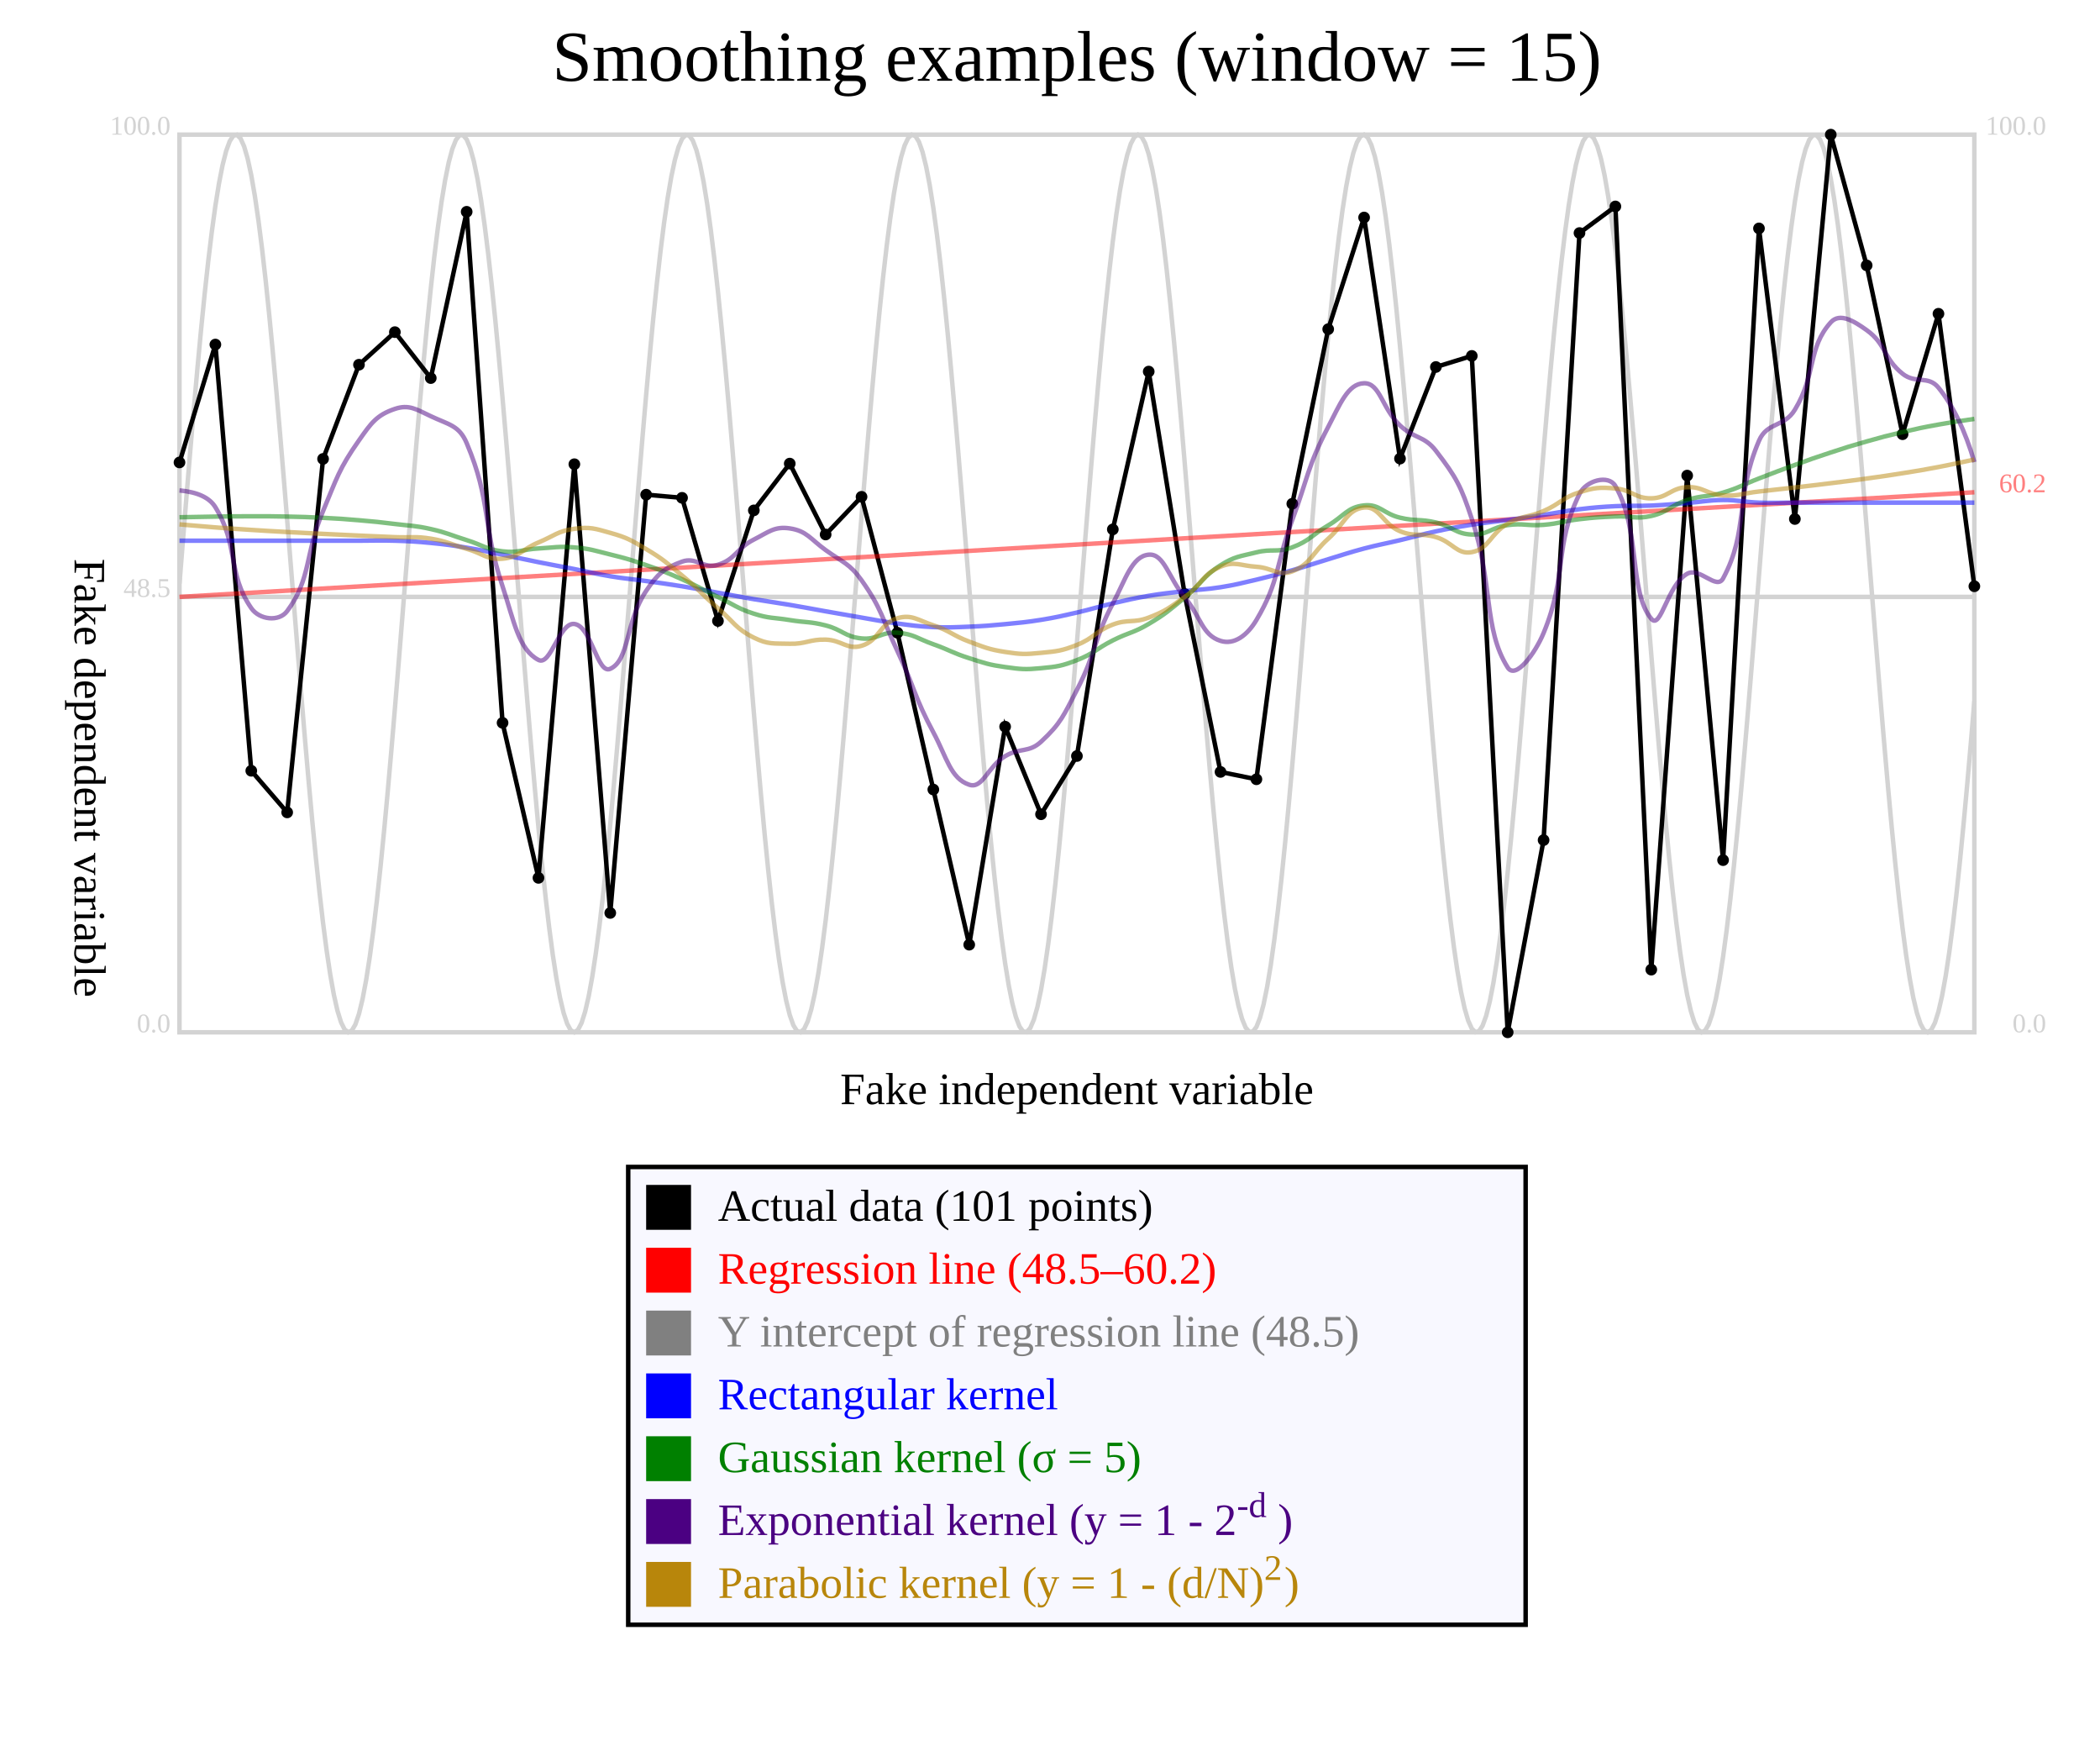
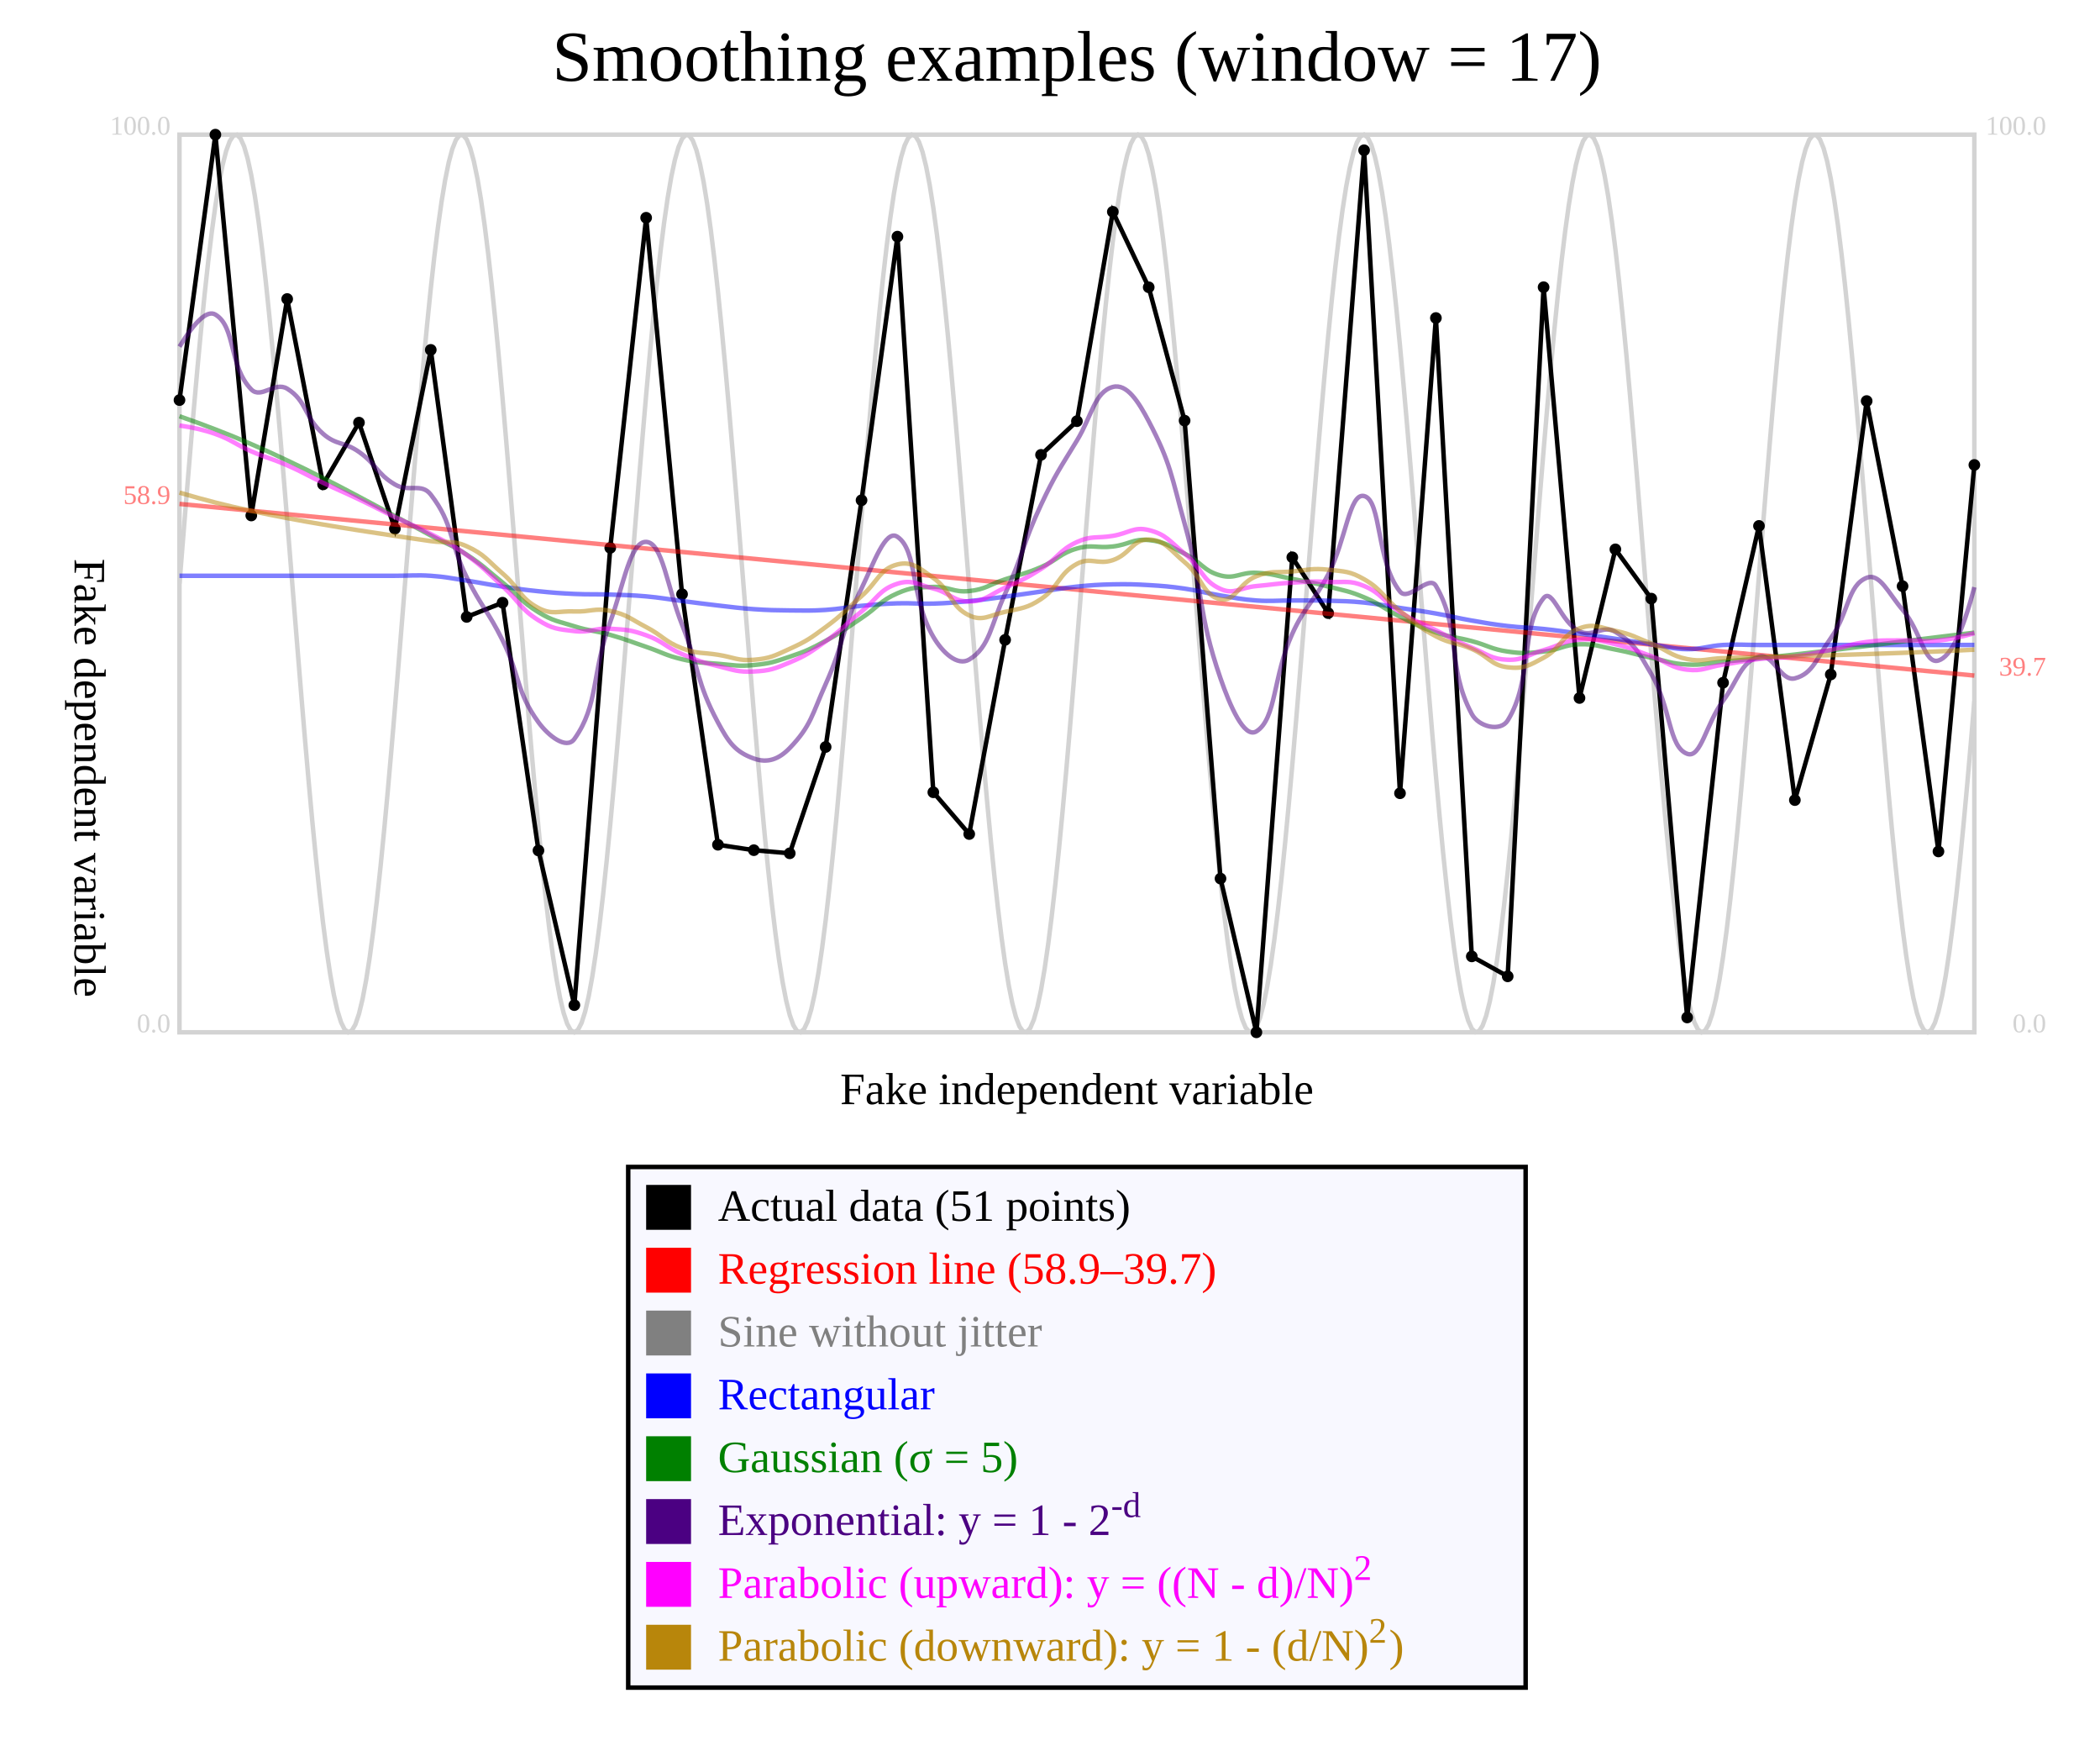
<svg xmlns="http://www.w3.org/2000/svg" viewBox="-20 -115 234 195">
  <style type="text/css">
                .spline {
                    stroke-width: 0.5;
                    stroke-opacity: 0.5;
                    fill: none;
                }
                .highlight .spline {
                    stroke-width: 1.5;
                    stroke-opacity: 0.75;
                }
                #rectangular {
                    stroke: blue;
                }
                #gaussian {
                    stroke: green;
                }
                #exponential {
                    stroke: indigo;
                }
-                 #parabolic {
+                 #parabolicUp {
+                     stroke: fuchsia;
+                 }
+                 #parabolicDown {
                    stroke: darkgoldenrod;
                }
                #regression {
                    stroke: red;
                    stroke-width: 0.5;
                    stroke-opacity: 0.5;
                }
                #regression.highlight {
                    stroke-width: 1.5;
                    stroke-opacity: 0.75;
                }
                #data.highlight &gt; polyline {
                    stroke-width: 1.5;
                }</style>
  <g>
    <rect x="0" y="-100" width="200" height="100" stroke="lightgray" stroke-width="0.5" fill="none" />
    <text x="-1" y="0" fill="lightgray" font-size="3" text-anchor="end" alignment-baseline="central">0.0</text>
    <text x="-1" y="-100" fill="lightgray" font-size="3" text-anchor="end" alignment-baseline="central">100.0</text>
-     <text x="-1" y="-48.506" fill="lightgray" font-size="3" text-anchor="end" alignment-baseline="central">48.5</text>
+     <text x="-1" y="-58.863" fill="red" fill-opacity="0.5" font-size="3" text-anchor="end" alignment-baseline="central">58.9</text>
    <text x="208" y="-100" font-size="3" fill="lightgray" text-anchor="end" alignment-baseline="central">100.0</text>
    <text x="208" y="0" font-size="3" fill="lightgray" text-anchor="end" alignment-baseline="central">0.0</text>
-     <text x="208" y="-60.162" fill="red" fill-opacity="0.5" font-size="3" text-anchor="end" alignment-baseline="central">60.2</text>
-     <line x1="0" y1="-48.506" x2="200" y2="-48.506" stroke="lightgray" stroke-width="0.5" />
+     <text x="208" y="-39.741" fill="red" fill-opacity="0.5" font-size="3" text-anchor="end" alignment-baseline="central">39.7</text>
    <polyline points="0,-50 0.4,-54.992 0.8,-59.933 1.2,-64.776 1.6,-69.471 2,-73.971 2.4,-78.232 2.8,-82.211 3.2,-85.868 3.6,-89.167 4,-92.074 4.4,-94.561 4.8,-96.602 5.2,-98.178 5.6,-99.273 6,-99.875 6.4,-99.979 6.8,-99.584 7.2,-98.693 7.6,-97.315 8,-95.465 8.4,-93.161 8.8,-90.425 9.2,-87.285 9.6,-83.773 10,-79.924 10.4,-75.775 10.8,-71.369 11.2,-66.749 11.6,-61.962 12,-57.056 12.4,-52.079 12.8,-47.081 13.2,-42.113 13.6,-37.223 14,-32.461 14.4,-27.874 14.8,-23.508 15.2,-19.407 15.6,-15.611 16,-12.159 16.4,-9.086 16.8,-6.421 17.2,-4.191 17.6,-2.419 18,-1.123 18.4,-0.315 18.8,-0.003 19.2,-0.191 19.6,-0.877 20,-2.053 20.4,-3.709 20.8,-5.827 21.2,-8.386 21.6,-11.361 22,-14.723 22.4,-18.436 22.8,-22.465 23.2,-26.77 23.6,-31.306 24,-36.029 24.4,-40.892 24.8,-45.845 25.2,-50.841 25.6,-55.827 26,-60.756 26.4,-65.577 26.8,-70.243 27.2,-74.706 27.6,-78.922 28,-82.85 28.4,-86.449 28.8,-89.684 29.2,-92.522 29.6,-94.936 30,-96.9 30.4,-98.396 30.8,-99.409 31.2,-99.927 31.6,-99.947 32,-99.468 32.4,-98.495 32.8,-97.037 33.2,-95.109 33.6,-92.73 34,-89.925 34.4,-86.72 34.8,-83.149 35.2,-79.246 35.6,-75.051 36,-70.606 36.4,-65.955 36.8,-61.144 37.2,-56.223 37.6,-51.239 38,-46.242 38.4,-41.284 38.8,-36.412 39.2,-31.676 39.6,-27.123 40,-22.799 40.4,-18.746 40.8,-15.006 41.2,-11.615 41.6,-8.608 42,-6.015 42.4,-3.861 42.8,-2.168 43.2,-0.953 43.6,-0.228 44,-0 44.4,-0.272 44.8,-1.041 45.2,-2.299 45.6,-4.033 46,-6.227 46.4,-8.858 46.8,-11.9 47.2,-15.323 47.6,-19.093 48,-23.171 48.4,-27.517 48.8,-32.088 49.2,-36.838 49.6,-41.72 50,-46.684 50.4,-51.681 50.8,-56.662 51.2,-61.575 51.6,-66.374 52,-71.008 52.4,-75.433 52.8,-79.604 53.2,-83.479 53.6,-87.019 54,-90.189 54.4,-92.958 54.8,-95.298 55.2,-97.185 55.6,-98.601 56,-99.531 56.4,-99.966 56.8,-99.902 57.2,-99.339 57.6,-98.283 58,-96.745 58.4,-94.74 58.8,-92.288 59.2,-89.413 59.6,-86.144 60,-82.515 60.4,-78.56 60.8,-74.32 61.2,-69.837 61.6,-65.156 62,-60.323 62.4,-55.388 62.8,-50.398 63.2,-45.405 63.6,-40.457 64,-35.605 64.4,-30.896 64.8,-26.379 65.2,-22.097 65.6,-18.094 66,-14.41 66.4,-11.082 66.8,-8.142 67.2,-5.621 67.6,-3.543 68,-1.93 68.4,-0.796 68.8,-0.155 69.2,-0.011 69.6,-0.367 70,-1.218 70.4,-2.557 70.8,-4.37 71.2,-6.639 71.6,-9.342 72,-12.45 72.4,-15.934 72.8,-19.758 73.2,-23.884 73.6,-28.271 74,-32.876 74.4,-37.651 74.8,-42.55 75.2,-47.523 75.6,-52.521 76,-57.494 76.4,-62.392 76.8,-67.166 77.2,-71.768 77.6,-76.153 78,-80.277 78.4,-84.098 78.8,-87.579 79.2,-90.684 79.6,-93.382 80,-95.648 80.4,-97.457 80.8,-98.791 81.2,-99.639 81.6,-99.99 82,-99.842 82.4,-99.196 82.8,-98.058 83.2,-96.44 83.6,-94.358 84,-91.833 84.4,-88.89 84.8,-85.558 85.2,-81.871 85.6,-77.866 86,-73.582 86.4,-69.063 86.8,-64.353 87.2,-59.499 87.6,-54.551 88,-49.557 88.4,-44.568 88.8,-39.633 89.2,-34.802 89.6,-30.122 90,-25.641 90.4,-21.403 90.8,-17.452 91.2,-13.825 91.6,-10.56 92,-7.689 92.4,-5.24 92.8,-3.239 93.2,-1.705 93.6,-0.654 94,-0.095 94.4,-0.036 94.8,-0.475 95.2,-1.41 95.6,-2.829 96,-4.721 96.4,-7.064 96.8,-9.837 97.2,-13.011 97.6,-16.554 98,-20.432 98.4,-24.605 98.8,-29.032 99.2,-33.668 99.6,-38.468 100,-43.382 100.4,-48.363 100.8,-53.36 101.2,-58.324 101.6,-63.204 102,-67.953 102.4,-72.522 102.8,-76.866 103.2,-80.942 103.6,-84.708 104,-88.128 104.4,-91.167 104.8,-93.794 105.2,-95.984 105.6,-97.715 106,-98.968 106.4,-99.733 106.8,-100 107.2,-99.768 107.6,-99.038 108,-97.819 108.4,-96.122 108.8,-93.964 109.2,-91.367 109.6,-88.356 110,-84.962 110.4,-81.219 110.8,-77.164 111.2,-72.837 111.6,-68.283 112,-63.545 112.4,-58.673 112.8,-53.713 113.2,-48.717 113.6,-43.733 114,-38.812 114.4,-34.003 114.8,-29.353 115.2,-24.91 115.6,-20.718 116,-16.818 116.4,-13.25 116.8,-10.049 117.2,-7.247 117.6,-4.872 118,-2.948 118.4,-1.494 118.8,-0.525 119.2,-0.05 119.6,-0.075 120,-0.598 120.4,-1.615 120.8,-3.115 121.2,-5.084 121.6,-7.501 122,-10.343 122.4,-13.582 122.8,-17.184 123.2,-21.114 123.6,-25.333 124,-29.798 124.4,-34.465 124.8,-39.287 125.2,-44.217 125.6,-49.204 126,-54.199 126.4,-59.152 126.8,-64.013 127.2,-68.735 127.6,-73.27 128,-77.571 128.4,-81.598 128.8,-85.309 129.2,-88.667 129.6,-91.638 130,-94.194 130.4,-96.308 130.8,-97.959 131.2,-99.131 131.6,-99.812 132,-99.996 132.4,-99.68 132.8,-98.867 133.2,-97.567 133.6,-95.791 134,-93.557 134.4,-90.889 134.8,-87.811 135.2,-84.356 135.6,-80.558 136,-76.454 136.4,-72.086 136.8,-67.498 137.2,-62.734 137.6,-57.843 138,-52.874 138.4,-47.876 138.8,-42.9 139.2,-37.994 139.6,-33.209 140,-28.591 140.4,-24.187 140.8,-20.04 141.2,-16.194 141.6,-12.685 142,-9.549 142.4,-6.817 142.8,-4.516 143.2,-2.67 143.6,-1.297 144,-0.411 144.4,-0.02 144.8,-0.128 145.2,-0.735 145.6,-1.834 146,-3.414 146.4,-5.459 146.8,-7.95 147.2,-10.861 147.6,-14.163 148,-17.823 148.4,-21.804 148.8,-26.067 149.2,-30.57 149.6,-35.266 150,-40.11 150.4,-45.052 150.8,-50.044 151.2,-55.036 151.6,-59.977 152,-64.818 152.4,-69.512 152.8,-74.01 153.2,-78.269 153.6,-82.245 154,-85.899 154.4,-89.194 154.8,-92.098 155.2,-94.581 155.6,-96.618 156,-98.19 156.4,-99.28 156.8,-99.878 157.2,-99.978 157.6,-99.578 158,-98.683 158.4,-97.301 158.8,-95.447 159.2,-93.138 159.6,-90.399 160,-87.256 160.4,-83.741 160.8,-79.888 161.2,-75.737 161.6,-71.329 162,-66.708 162.4,-61.919 162.8,-57.012 163.2,-52.035 163.6,-47.037 164,-42.069 164.4,-37.18 164.8,-32.419 165.2,-27.834 165.6,-23.47 166,-19.372 166.4,-15.579 166.8,-12.13 167.2,-9.06 167.6,-6.399 168,-4.173 168.4,-2.406 168.8,-1.114 169.2,-0.31 169.6,-0.003 170,-0.195 170.4,-0.885 170.8,-2.066 171.2,-3.726 171.6,-5.848 172,-8.411 172.4,-11.39 172.8,-14.754 173.2,-18.471 173.6,-22.502 174,-26.809 174.4,-31.347 174.8,-36.072 175.2,-40.935 175.6,-45.89 176,-50.885 176.4,-55.872 176.8,-60.799 177.2,-65.619 177.6,-70.283 178,-74.744 178.4,-78.958 178.8,-82.883 179.2,-86.479 179.6,-89.711 180,-92.545 180.4,-94.955 180.8,-96.916 181.2,-98.407 181.6,-99.416 182,-99.93 182.4,-99.945 182.8,-99.462 183.2,-98.484 183.6,-97.022 184,-95.09 184.4,-92.707 184.8,-89.898 185.2,-86.69 185.6,-83.115 186,-79.21 186.4,-75.013 186.8,-70.566 187.2,-65.913 187.6,-61.101 188,-56.179 188.4,-51.194 188.8,-46.198 189.2,-41.24 189.6,-36.369 190,-31.634 190.4,-27.083 190.8,-22.761 191.2,-18.711 191.6,-14.974 192,-11.587 192.4,-8.583 192.8,-5.994 193.2,-3.844 193.6,-2.155 194,-0.944 194.4,-0.223 194.8,-0 195.2,-0.277 195.6,-1.05 196,-2.312 196.4,-4.051 196.8,-6.248 197.2,-8.883 197.6,-11.929 198,-15.355 198.4,-19.128 198.8,-23.209 199.2,-27.557 199.6,-32.13 200,-36.881" stroke="lightgray" stroke-width="0.5" fill="none" />
-     <circle cx="0" cy="-63.484" r="0.65" fill="black" />
-     <circle cx="4" cy="-76.618" r="0.65" fill="black" />
-     <circle cx="8" cy="-29.135" r="0.65" fill="black" />
-     <circle cx="12" cy="-24.499" r="0.65" fill="black" />
-     <circle cx="16" cy="-63.877" r="0.65" fill="black" />
-     <circle cx="20" cy="-74.371" r="0.65" fill="black" />
-     <circle cx="24" cy="-77.999" r="0.65" fill="black" />
-     <circle cx="28" cy="-72.881" r="0.65" fill="black" />
-     <circle cx="32" cy="-91.406" r="0.65" fill="black" />
-     <circle cx="36" cy="-34.474" r="0.65" fill="black" />
-     <circle cx="40" cy="-17.203" r="0.65" fill="black" />
-     <circle cx="44" cy="-63.286" r="0.65" fill="black" />
-     <circle cx="48" cy="-13.297" r="0.65" fill="black" />
-     <circle cx="52" cy="-59.893" r="0.65" fill="black" />
-     <circle cx="56" cy="-59.542" r="0.65" fill="black" />
-     <circle cx="60" cy="-45.824" r="0.65" fill="black" />
-     <circle cx="64" cy="-58.144" r="0.65" fill="black" />
-     <circle cx="68" cy="-63.355" r="0.65" fill="black" />
-     <circle cx="72" cy="-55.456" r="0.65" fill="black" />
-     <circle cx="76" cy="-59.656" r="0.65" fill="black" />
-     <circle cx="80" cy="-44.511" r="0.65" fill="black" />
-     <circle cx="84" cy="-27.044" r="0.65" fill="black" />
-     <circle cx="88" cy="-9.762" r="0.65" fill="black" />
-     <circle cx="92" cy="-34.047" r="0.65" fill="black" />
-     <circle cx="96" cy="-24.291" r="0.65" fill="black" />
-     <circle cx="100" cy="-30.78" r="0.65" fill="black" />
-     <circle cx="104" cy="-56.026" r="0.65" fill="black" />
-     <circle cx="108" cy="-73.607" r="0.65" fill="black" />
-     <circle cx="112" cy="-48.834" r="0.65" fill="black" />
-     <circle cx="116" cy="-29.007" r="0.65" fill="black" />
-     <circle cx="120" cy="-28.188" r="0.65" fill="black" />
-     <circle cx="124" cy="-58.881" r="0.65" fill="black" />
-     <circle cx="128" cy="-78.33" r="0.65" fill="black" />
-     <circle cx="132" cy="-90.77" r="0.65" fill="black" />
-     <circle cx="136" cy="-63.911" r="0.65" fill="black" />
-     <circle cx="140" cy="-74.117" r="0.65" fill="black" />
-     <circle cx="144" cy="-75.351" r="0.65" fill="black" />
-     <circle cx="148" cy="-0" r="0.65" fill="black" />
-     <circle cx="152" cy="-21.412" r="0.65" fill="black" />
-     <circle cx="156" cy="-89.04" r="0.65" fill="black" />
-     <circle cx="160" cy="-92.003" r="0.65" fill="black" />
-     <circle cx="164" cy="-6.981" r="0.65" fill="black" />
-     <circle cx="168" cy="-62.019" r="0.65" fill="black" />
-     <circle cx="172" cy="-19.181" r="0.65" fill="black" />
-     <circle cx="176" cy="-89.555" r="0.65" fill="black" />
-     <circle cx="180" cy="-57.182" r="0.65" fill="black" />
-     <circle cx="184" cy="-100" r="0.65" fill="black" />
-     <circle cx="188" cy="-85.436" r="0.65" fill="black" />
-     <circle cx="192" cy="-66.628" r="0.65" fill="black" />
-     <circle cx="196" cy="-80.047" r="0.65" fill="black" />
-     <circle cx="200" cy="-49.689" r="0.65" fill="black" />
+     <circle cx="0" cy="-70.43" r="0.65" fill="black" />
+     <circle cx="4" cy="-100" r="0.65" fill="black" />
+     <circle cx="8" cy="-57.573" r="0.65" fill="black" />
+     <circle cx="12" cy="-81.69" r="0.65" fill="black" />
+     <circle cx="16" cy="-61.038" r="0.65" fill="black" />
+     <circle cx="20" cy="-67.919" r="0.65" fill="black" />
+     <circle cx="24" cy="-56.102" r="0.65" fill="black" />
+     <circle cx="28" cy="-76.023" r="0.65" fill="black" />
+     <circle cx="32" cy="-46.275" r="0.65" fill="black" />
+     <circle cx="36" cy="-47.859" r="0.65" fill="black" />
+     <circle cx="40" cy="-20.253" r="0.65" fill="black" />
+     <circle cx="44" cy="-3.029" r="0.65" fill="black" />
+     <circle cx="48" cy="-53.967" r="0.65" fill="black" />
+     <circle cx="52" cy="-90.742" r="0.65" fill="black" />
+     <circle cx="56" cy="-48.807" r="0.65" fill="black" />
+     <circle cx="60" cy="-20.894" r="0.65" fill="black" />
+     <circle cx="64" cy="-20.289" r="0.65" fill="black" />
+     <circle cx="68" cy="-19.941" r="0.65" fill="black" />
+     <circle cx="72" cy="-31.784" r="0.65" fill="black" />
+     <circle cx="76" cy="-59.272" r="0.65" fill="black" />
+     <circle cx="80" cy="-88.638" r="0.65" fill="black" />
+     <circle cx="84" cy="-26.739" r="0.65" fill="black" />
+     <circle cx="88" cy="-22.087" r="0.65" fill="black" />
+     <circle cx="92" cy="-43.718" r="0.65" fill="black" />
+     <circle cx="96" cy="-64.329" r="0.65" fill="black" />
+     <circle cx="100" cy="-68.079" r="0.65" fill="black" />
+     <circle cx="104" cy="-91.408" r="0.65" fill="black" />
+     <circle cx="108" cy="-82.999" r="0.65" fill="black" />
+     <circle cx="112" cy="-68.141" r="0.65" fill="black" />
+     <circle cx="116" cy="-17.125" r="0.65" fill="black" />
+     <circle cx="120" cy="-0" r="0.65" fill="black" />
+     <circle cx="124" cy="-52.918" r="0.65" fill="black" />
+     <circle cx="128" cy="-46.698" r="0.65" fill="black" />
+     <circle cx="132" cy="-98.262" r="0.65" fill="black" />
+     <circle cx="136" cy="-26.63" r="0.65" fill="black" />
+     <circle cx="140" cy="-79.574" r="0.65" fill="black" />
+     <circle cx="144" cy="-8.456" r="0.65" fill="black" />
+     <circle cx="148" cy="-6.234" r="0.65" fill="black" />
+     <circle cx="152" cy="-83.006" r="0.65" fill="black" />
+     <circle cx="156" cy="-37.243" r="0.65" fill="black" />
+     <circle cx="160" cy="-53.803" r="0.65" fill="black" />
+     <circle cx="164" cy="-48.314" r="0.65" fill="black" />
+     <circle cx="168" cy="-1.652" r="0.65" fill="black" />
+     <circle cx="172" cy="-38.944" r="0.65" fill="black" />
+     <circle cx="176" cy="-56.414" r="0.65" fill="black" />
+     <circle cx="180" cy="-25.869" r="0.65" fill="black" />
+     <circle cx="184" cy="-39.863" r="0.65" fill="black" />
+     <circle cx="188" cy="-70.324" r="0.65" fill="black" />
+     <circle cx="192" cy="-49.7" r="0.65" fill="black" />
+     <circle cx="196" cy="-20.148" r="0.65" fill="black" />
+     <circle cx="200" cy="-63.205" r="0.65" fill="black" />
    <g id="data">
-       <polyline points="0,-63.484 4,-76.618 8,-29.135 12,-24.499 16,-63.877 20,-74.371 24,-77.999 28,-72.881 32,-91.406 36,-34.474 40,-17.203 44,-63.286 48,-13.297 52,-59.893 56,-59.542 60,-45.824 64,-58.144 68,-63.355 72,-55.456 76,-59.656 80,-44.511 84,-27.044 88,-9.762 92,-34.047 96,-24.291 100,-30.78 104,-56.026 108,-73.607 112,-48.834 116,-29.007 120,-28.188 124,-58.881 128,-78.33 132,-90.77 136,-63.911 140,-74.117 144,-75.351 148,-0 152,-21.412 156,-89.04 160,-92.003 164,-6.981 168,-62.019 172,-19.181 176,-89.555 180,-57.182 184,-100 188,-85.436 192,-66.628 196,-80.047 200,-49.689" stroke="black" stroke-width="0.5" fill="none" id="black" />
+       <polyline points="0,-70.43 4,-100 8,-57.573 12,-81.69 16,-61.038 20,-67.919 24,-56.102 28,-76.023 32,-46.275 36,-47.859 40,-20.253 44,-3.029 48,-53.967 52,-90.742 56,-48.807 60,-20.894 64,-20.289 68,-19.941 72,-31.784 76,-59.272 80,-88.638 84,-26.739 88,-22.087 92,-43.718 96,-64.329 100,-68.079 104,-91.408 108,-82.999 112,-68.141 116,-17.125 120,-0 124,-52.918 128,-46.698 132,-98.262 136,-26.63 140,-79.574 144,-8.456 148,-6.234 152,-83.006 156,-37.243 160,-53.803 164,-48.314 168,-1.652 172,-38.944 176,-56.414 180,-25.869 184,-39.863 188,-70.324 192,-49.7 196,-20.148 200,-63.205" stroke="black" stroke-width="0.5" fill="none" id="black" />
    </g>
    <g id="regression">
      <g>
-         <line x1="0" y1="-48.506" x2="200" y2="-60.162" class="regression" />
+         <line x1="0" y1="-58.863" x2="200" y2="-39.741" class="regression" />
      </g>
    </g>
    <g id="rectangular">
      <g>
-         <path d="M0,-54.765 Q2.4,-54.765 4,-54.765 C5.6,-54.765 6.4,-54.765 8,-54.765 C9.6,-54.765 10.4,-54.765 12,-54.765 C13.6,-54.765 14.4,-54.765 16,-54.765 C17.6,-54.765 18.4,-54.765 20,-54.765 C21.6,-54.765 22.402,-54.814 24,-54.765 C25.602,-54.716 26.405,-54.673 28,-54.518 C29.605,-54.363 30.408,-54.25 32,-53.989 C33.608,-53.725 34.402,-53.527 36,-53.205 C37.602,-52.881 38.398,-52.695 40,-52.375 C41.598,-52.056 42.401,-51.92 44,-51.606 C45.601,-51.291 46.391,-51.073 48,-50.804 C49.591,-50.539 50.401,-50.494 52,-50.271 C53.601,-50.047 54.404,-49.948 56,-49.688 C57.604,-49.427 58.4,-49.257 60,-48.97 C61.6,-48.683 62.397,-48.522 64,-48.252 C65.597,-47.982 66.403,-47.889 68,-47.619 C69.603,-47.348 70.399,-47.184 72,-46.9 C73.599,-46.617 74.399,-46.474 76,-46.201 C77.599,-45.93 78.393,-45.753 80,-45.54 C81.593,-45.329 82.396,-45.214 84,-45.143 C85.596,-45.073 86.402,-45.122 88,-45.187 C89.602,-45.252 90.404,-45.317 92,-45.469 C93.604,-45.621 94.41,-45.692 96,-45.949 C97.61,-46.209 98.409,-46.396 100,-46.762 C101.609,-47.131 102.392,-47.412 104,-47.787 C105.592,-48.157 106.389,-48.352 108,-48.626 C109.589,-48.896 110.398,-48.954 112,-49.145 C113.598,-49.336 114.413,-49.328 116,-49.582 C117.613,-49.84 118.409,-50.048 120,-50.424 C121.609,-50.804 122.409,-51.02 124,-51.473 C125.609,-51.931 126.398,-52.216 128,-52.701 C129.598,-53.185 130.387,-53.467 132,-53.895 C133.587,-54.316 134.402,-54.442 136,-54.824 C137.602,-55.207 138.39,-55.459 140,-55.806 C141.59,-56.149 142.393,-56.293 144,-56.548 C145.593,-56.801 146.401,-56.856 148,-57.075 C149.601,-57.295 150.402,-57.407 152,-57.646 C153.602,-57.886 154.393,-58.079 156,-58.273 C157.593,-58.465 158.397,-58.53 160,-58.612 C161.597,-58.693 162.402,-58.608 164,-58.678 C165.602,-58.749 166.401,-58.839 168,-58.963 C169.601,-59.088 170.399,-59.291 172,-59.3 C173.599,-59.308 174.398,-59.064 176,-59.005 C177.598,-58.946 178.4,-59.005 180,-59.005 C181.6,-59.005 182.4,-59.005 184,-59.005 C185.6,-59.005 186.4,-59.005 188,-59.005 C189.6,-59.005 190.4,-59.005 192,-59.005 C193.6,-59.005 194.4,-59.005 196,-59.005 Q197.6,-59.005 200,-59.005" class="spline" fill="none" />
+         <path d="M0,-50.856 Q2.4,-50.856 4,-50.856 C5.6,-50.856 6.4,-50.856 8,-50.856 C9.6,-50.856 10.4,-50.856 12,-50.856 C13.6,-50.856 14.4,-50.856 16,-50.856 C17.6,-50.856 18.4,-50.856 20,-50.856 C21.6,-50.856 22.4,-50.856 24,-50.856 C25.6,-50.856 26.407,-50.963 28,-50.856 C29.607,-50.748 30.404,-50.557 32,-50.316 C33.604,-50.075 34.396,-49.887 36,-49.651 C37.596,-49.415 38.396,-49.298 40,-49.135 C41.596,-48.973 42.398,-48.911 44,-48.837 C45.598,-48.763 46.401,-48.819 48,-48.764 C49.601,-48.71 50.406,-48.706 52,-48.564 C53.606,-48.42 54.4,-48.253 56,-48.05 C57.6,-47.847 58.398,-47.732 60,-47.549 C61.598,-47.368 62.396,-47.249 64,-47.139 C65.596,-47.029 66.4,-47.015 68,-46.998 C69.6,-46.981 70.405,-46.952 72,-47.055 C73.605,-47.158 74.397,-47.366 76,-47.513 C77.597,-47.659 78.398,-47.74 80,-47.789 C81.598,-47.838 82.402,-47.707 84,-47.757 C85.602,-47.806 86.404,-47.883 88,-48.037 C89.604,-48.192 90.402,-48.317 92,-48.529 C93.602,-48.742 94.4,-48.874 96,-49.099 C97.6,-49.323 98.394,-49.492 100,-49.653 C101.594,-49.813 102.399,-49.869 104,-49.903 C105.599,-49.936 106.404,-49.914 108,-49.82 C109.604,-49.724 110.41,-49.657 112,-49.427 C113.61,-49.195 114.393,-48.929 116,-48.664 C117.593,-48.401 118.392,-48.218 120,-48.106 C121.592,-47.995 122.4,-48.111 124,-48.106 C125.6,-48.101 126.401,-48.127 128,-48.081 C129.601,-48.034 130.408,-48.034 132,-47.874 C133.608,-47.712 134.401,-47.52 136,-47.276 C137.601,-47.032 138.406,-46.936 140,-46.655 C141.606,-46.373 142.394,-46.149 144,-45.869 C145.594,-45.591 146.393,-45.446 148,-45.259 C149.593,-45.072 150.404,-45.102 152,-44.933 C153.604,-44.764 154.401,-44.632 156,-44.413 C157.601,-44.195 158.401,-44.077 160,-43.841 C161.601,-43.605 162.398,-43.465 164,-43.233 C165.598,-43.002 166.398,-42.698 168,-42.681 C169.598,-42.665 170.395,-43.056 172,-43.15 C173.595,-43.243 174.4,-43.15 176,-43.15 C177.6,-43.15 178.4,-43.15 180,-43.15 C181.6,-43.15 182.4,-43.15 184,-43.15 C185.6,-43.15 186.4,-43.15 188,-43.15 C189.6,-43.15 190.4,-43.15 192,-43.15 C193.6,-43.15 194.4,-43.15 196,-43.15 Q197.6,-43.15 200,-43.15" class="spline" fill="none" />
      </g>
    </g>
    <g id="gaussian">
      <g>
-         <path d="M0,-57.376 Q2.2,-57.425 4,-57.451 C5.8,-57.476 6.2,-57.487 8,-57.487 C9.8,-57.488 10.201,-57.492 12,-57.453 C13.801,-57.414 14.201,-57.406 16,-57.314 C17.801,-57.222 18.203,-57.198 20,-57.044 C21.803,-56.89 22.204,-56.848 24,-56.628 C25.804,-56.407 26.232,-56.461 28,-56.065 C29.832,-55.653 30.201,-55.391 32,-54.832 C33.801,-54.273 34.161,-53.793 36,-53.579 C37.761,-53.374 38.197,-53.803 40,-53.901 C41.797,-54 42.217,-54.166 44,-54.016 C45.817,-53.864 46.221,-53.669 48,-53.231 C49.821,-52.782 50.227,-52.657 52,-52.045 C53.827,-51.414 54.233,-51.251 56,-50.467 C57.833,-49.654 58.19,-49.363 60,-48.497 C61.79,-47.64 62.126,-47.239 64,-46.636 C65.726,-46.082 66.196,-46.22 68,-45.925 C69.796,-45.631 70.246,-45.777 72,-45.328 C73.846,-44.855 74.156,-44.066 76,-43.878 C77.756,-43.7 78.233,-44.659 80,-44.515 C81.833,-44.367 82.219,-43.862 84,-43.23 C85.819,-42.584 86.163,-42.259 88,-41.676 C89.763,-41.116 90.174,-40.944 92,-40.69 C93.774,-40.443 94.222,-40.392 96,-40.563 C97.822,-40.738 98.297,-40.801 100,-41.46 C101.897,-42.194 102.167,-42.736 104,-43.66 C105.767,-44.551 106.306,-44.487 108,-45.494 C109.906,-46.626 110.276,-47.006 112,-48.414 C113.876,-49.947 113.987,-50.758 116,-52.029 C117.587,-53.032 118.154,-53.006 120,-53.468 C121.754,-53.906 122.334,-53.404 124,-54.029 C125.934,-54.755 126.179,-55.409 128,-56.472 C129.779,-57.51 130.128,-58.497 132,-58.698 C133.728,-58.883 134.158,-57.769 136,-57.331 C137.758,-56.912 138.24,-57.207 140,-56.794 C141.84,-56.362 142.182,-55.519 144,-55.452 C145.782,-55.387 146.17,-56.255 148,-56.502 C149.77,-56.741 150.211,-56.385 152,-56.533 C153.811,-56.683 154.192,-56.952 156,-57.163 C157.792,-57.372 158.198,-57.385 160,-57.466 C161.798,-57.546 162.281,-57.129 164,-57.522 C165.881,-57.952 166.138,-58.69 168,-59.296 C169.738,-59.861 170.246,-59.597 172,-60.124 C173.846,-60.678 174.195,-61.004 176,-61.7 C177.795,-62.391 178.191,-62.552 180,-63.206 C181.791,-63.855 182.189,-64.002 184,-64.595 C185.789,-65.181 186.189,-65.31 188,-65.825 C189.789,-66.332 190.19,-66.441 192,-66.866 C193.79,-67.286 194.192,-67.372 196,-67.703 Q197.792,-68.031 200,-68.332" class="spline" fill="none" />
+         <path d="M0,-68.629 Q2.213,-67.857 4,-67.163 C5.813,-66.459 6.214,-66.292 8,-65.521 C9.814,-64.737 10.213,-64.551 12,-63.708 C13.813,-62.852 14.211,-62.649 16,-61.745 C17.811,-60.829 18.207,-60.613 20,-59.664 C21.807,-58.708 22.201,-58.483 24,-57.511 C25.801,-56.538 26.196,-56.311 28,-55.344 C29.796,-54.38 30.302,-54.333 32,-53.22 C33.902,-51.975 34.221,-51.532 36,-50.104 C37.821,-48.643 38.031,-48 40,-46.8 C41.631,-45.806 42.161,-45.811 44,-45.23 C45.761,-44.674 46.222,-44.783 48,-44.274 C49.822,-43.753 50.203,-43.551 52,-42.941 C53.803,-42.329 54.156,-41.993 56,-41.558 C57.756,-41.144 58.194,-41.201 60,-41.055 C61.794,-40.911 62.223,-40.739 64,-40.914 C65.823,-41.093 66.256,-41.256 68,-41.843 C69.856,-42.468 70.272,-42.678 72,-43.607 C73.872,-44.615 74.223,-44.969 76,-46.147 C77.823,-47.354 78.039,-48.058 80,-48.908 C81.639,-49.619 82.192,-49.559 84,-49.615 C85.792,-49.671 86.24,-48.97 88,-49.157 C89.84,-49.352 90.204,-49.865 92,-50.464 C93.804,-51.065 94.258,-51.076 96,-51.823 C97.858,-52.62 98.095,-53.347 100,-53.894 C101.695,-54.38 102.213,-53.909 104,-54.12 C105.813,-54.333 106.246,-55.011 108,-54.836 C109.846,-54.652 110.281,-54.169 112,-53.321 C113.881,-52.394 114.062,-51.41 116,-50.893 C117.662,-50.451 118.21,-51.276 120,-51.19 C121.81,-51.104 122.207,-50.854 124,-50.511 C125.807,-50.165 126.219,-50.117 128,-49.66 C129.819,-49.193 130.275,-49.18 132,-48.459 C133.875,-47.675 134.167,-47.211 136,-46.314 C137.767,-45.449 138.145,-45.178 140,-44.545 C141.745,-43.948 142.211,-44.057 144,-43.581 C145.811,-43.099 146.163,-42.683 148,-42.416 C149.763,-42.159 150.218,-42.237 152,-42.417 C153.818,-42.601 154.192,-43.175 156,-43.225 C157.792,-43.274 158.213,-42.974 160,-42.639 C161.813,-42.299 162.193,-42.101 164,-41.724 C165.793,-41.351 166.187,-41.071 168,-40.972 C169.787,-40.874 170.201,-41.133 172,-41.288 C173.801,-41.443 174.201,-41.481 176,-41.661 C177.801,-41.84 178.201,-41.885 180,-42.085 C181.801,-42.285 182.201,-42.334 184,-42.549 C185.801,-42.764 186.2,-42.816 188,-43.039 C189.8,-43.262 190.2,-43.315 192,-43.54 C193.8,-43.765 194.2,-43.817 196,-44.037 Q197.8,-44.258 200,-44.52" class="spline" fill="none" />
      </g>
    </g>
    <g id="exponential">
      <g>
-         <path d="M0,-60.367 Q3.028,-60.09 4,-58.496 C6.628,-54.188 5.306,-51.148 8,-47.251 C8.906,-45.94 11.089,-45.691 12,-46.924 C14.689,-50.561 13.937,-53.169 16,-58.073 C17.537,-61.726 17.754,-62.746 20,-65.94 C21.354,-67.865 21.963,-68.761 24,-69.447 C25.563,-69.974 26.382,-69.406 28,-68.636 C29.982,-67.693 31.161,-67.627 32,-65.64 C34.761,-59.097 33.684,-56.673 36,-49.679 C37.284,-45.803 37.779,-42.647 40,-41.483 C41.379,-40.761 42.31,-45.698 44,-45.489 C45.91,-45.252 46.556,-39.829 48,-40.493 C50.156,-41.485 49.663,-45.682 52,-49.17 C53.263,-51.054 53.975,-51.695 56,-52.432 C57.575,-53.006 58.376,-51.585 60,-52.084 C61.976,-52.691 62.061,-53.91 64,-54.892 C65.661,-55.734 66.298,-56.385 68,-56.136 C69.898,-55.858 70.3,-54.948 72,-53.721 C73.9,-52.349 74.664,-52.241 76,-50.361 C78.264,-47.176 78.3,-46.066 80,-42.466 C81.9,-38.443 81.901,-37.324 84,-33.42 C85.501,-30.627 85.909,-28.277 88,-27.582 C89.509,-27.081 90.047,-29.593 92,-30.761 C93.647,-31.747 94.631,-31.105 96,-32.368 C98.231,-34.429 98.549,-35.357 100,-38.148 C102.149,-42.283 101.817,-43.651 104,-47.76 C105.417,-50.428 106.122,-53.041 108,-53.208 C109.722,-53.361 110.214,-50.615 112,-48.472 C113.814,-46.295 113.924,-44.268 116,-43.608 C117.524,-43.123 118.989,-44.226 120,-45.928 C122.589,-50.29 122.142,-52.084 124,-57.082 C125.742,-61.767 125.702,-63.072 128,-67.444 C129.302,-69.923 130.182,-72.27 132,-72.306 C133.782,-72.342 133.992,-69.492 136,-67.603 C137.592,-66.107 138.692,-66.485 140,-64.783 C142.292,-61.803 142.795,-60.837 144,-57.2 C146.395,-49.974 145.284,-44.962 148,-40.643 C148.884,-39.238 151.074,-42.242 152,-44.48 C154.674,-50.942 153.133,-54.11 156,-59.978 C156.733,-61.479 159.241,-62.176 160,-60.856 C162.841,-55.917 161.462,-49.168 164,-46.068 C165.062,-44.77 165.79,-49.841 168,-51.082 C169.39,-51.863 171.27,-49.208 172,-50.561 C174.87,-55.874 173.301,-59.553 176,-65.895 C176.901,-68.012 178.796,-67.37 180,-69.357 C182.396,-73.308 181.408,-76.217 184,-79.09 C185.008,-80.207 186.581,-79.239 188,-78.223 C190.181,-76.662 189.859,-75.078 192,-73.364 C193.459,-72.195 194.856,-73.225 196,-71.817 Q198.456,-68.794 200,-63.519" class="spline" fill="none" />
+         <path d="M0,-76.383 Q2.678,-80.742 4,-79.956 C6.278,-78.599 5.487,-74.213 8,-71.62 C9.087,-70.498 10.618,-72.555 12,-71.701 C14.218,-70.33 13.879,-68.543 16,-66.676 C17.479,-65.374 18.367,-65.81 20,-64.658 C21.967,-63.27 21.966,-62.241 24,-61.032 C25.566,-60.102 26.946,-61.267 28,-59.905 C30.546,-56.618 30.007,-54.747 32,-50.702 C33.607,-47.442 34.387,-46.929 36,-43.672 C37.987,-39.656 37.505,-37.97 40,-34.54 C41.105,-33.021 43.12,-31.444 44,-32.674 C46.72,-36.478 45.901,-39.965 48,-45.726 C49.501,-49.846 50.226,-54.702 52,-54.632 C53.826,-54.56 54.329,-49.612 56,-45.41 C57.929,-40.562 57.582,-39.028 60,-34.522 C61.182,-32.318 61.925,-31.238 64,-30.499 C65.525,-29.955 66.783,-30.41 68,-31.67 C70.383,-34.138 70.498,-35.444 72,-38.784 C74.098,-43.447 73.77,-44.879 76,-49.454 C77.37,-52.265 78.663,-56.101 80,-55.198 C82.263,-53.67 81.427,-48.448 84,-44.052 C85.027,-42.297 86.698,-40.747 88,-41.529 C90.298,-42.907 90.422,-45.452 92,-48.853 C94.022,-53.208 93.963,-54.417 96,-58.764 C97.563,-62.098 98.082,-62.772 100,-65.92 C101.682,-68.68 101.965,-71.343 104,-71.892 C105.565,-72.314 106.871,-70.227 108,-68.078 C110.471,-63.371 110.538,-61.894 112,-56.657 C114.138,-49.001 113.434,-46.845 116,-39.426 C117.034,-36.437 118.629,-32.674 120,-33.527 C122.229,-34.914 121.839,-39.684 124,-44.406 C125.439,-47.549 126.396,-47.931 128,-51.005 C129.996,-54.833 130.351,-60.134 132,-59.741 C133.951,-59.276 133.346,-52.419 136,-49.099 C136.946,-47.916 139.228,-51.051 140,-49.734 C142.828,-44.914 141.175,-40.756 144,-35.46 C144.775,-34.007 147.199,-33.445 148,-34.737 C150.799,-39.254 149.398,-45.141 152,-48.37 C152.998,-49.609 153.924,-45.642 156,-44.666 C157.524,-43.949 158.583,-45.449 160,-44.608 C162.183,-43.311 162.605,-42.283 164,-39.915 C166.205,-36.171 165.921,-31.801 168,-31.026 C169.521,-30.459 170.093,-34.354 172,-36.932 C173.693,-39.222 173.928,-41.198 176,-41.845 C177.528,-42.322 178.424,-39.025 180,-39.431 C182.024,-39.952 182.438,-41.717 184,-43.905 C186.038,-46.758 185.862,-49.785 188,-50.633 C189.462,-51.213 190.432,-48.885 192,-47.078 C194.032,-44.738 194.443,-40.93 196,-41.418 Q198.043,-42.059 200,-49.588" class="spline" fill="none" />
      </g>
    </g>
-     <g id="parabolic">
+     <g id="parabolicUp">
      <g>
-         <path d="M0,-56.585 Q2.199,-56.385 4,-56.246 C5.799,-56.108 6.199,-56.084 8,-55.969 C9.799,-55.853 10.2,-55.832 12,-55.732 C13.8,-55.632 14.2,-55.614 16,-55.525 C17.8,-55.435 18.2,-55.418 20,-55.336 C21.8,-55.254 22.2,-55.238 24,-55.161 C25.8,-55.083 26.234,-55.278 28,-54.992 C29.834,-54.694 30.198,-54.365 32,-53.863 C33.798,-53.361 34.251,-52.606 36,-52.761 C37.851,-52.925 38.177,-53.812 40,-54.571 C41.777,-55.311 42.145,-55.843 44,-56.091 C45.745,-56.324 46.278,-56.126 48,-55.639 C49.878,-55.109 50.311,-54.835 52,-53.832 C53.911,-52.698 54.277,-52.309 56,-50.891 C57.877,-49.346 58.16,-48.84 60,-47.247 C61.76,-45.725 61.983,-44.967 64,-43.968 C65.583,-43.184 66.193,-43.336 68,-43.285 C69.793,-43.235 70.207,-43.796 72,-43.745 C73.807,-43.693 74.395,-42.577 76,-43.056 C77.995,-43.651 78.009,-45.562 80,-46.131 C81.609,-46.591 82.267,-45.906 84,-45.341 C85.867,-44.732 86.151,-44.208 88,-43.522 C89.751,-42.873 90.165,-42.66 92,-42.373 C93.765,-42.097 94.221,-42.097 96,-42.272 C97.821,-42.45 98.303,-42.489 100,-43.156 C101.903,-43.906 102.092,-44.695 104,-45.421 C105.692,-46.064 106.311,-45.551 108,-46.2 C109.911,-46.934 110.314,-47.299 112,-48.495 C113.914,-49.852 113.959,-51.015 116,-51.873 C117.559,-52.529 118.207,-51.977 120,-51.861 C121.807,-51.744 122.461,-50.754 124,-51.355 C126.061,-52.159 126.183,-53.369 128,-54.984 C129.783,-56.569 130.109,-58.266 132,-58.464 C133.709,-58.644 134.05,-56.628 136,-55.824 C137.65,-55.144 138.261,-55.674 140,-55.167 C141.861,-54.624 142.347,-53.181 144,-53.491 C145.947,-53.856 146.033,-55.541 148,-56.668 C149.633,-57.603 150.256,-57.31 152,-58.072 C153.856,-58.882 154.097,-59.562 156,-60.16 C157.697,-60.693 158.228,-60.733 160,-60.584 C161.828,-60.43 162.209,-59.454 164,-59.486 C165.809,-59.518 166.181,-60.653 168,-60.728 C169.781,-60.801 170.182,-59.925 172,-59.816 C173.782,-59.709 174.2,-60.05 176,-60.248 C177.8,-60.446 178.201,-60.487 180,-60.695 C181.801,-60.903 182.201,-60.946 184,-61.171 C185.801,-61.395 186.202,-61.442 188,-61.692 C189.802,-61.943 190.204,-61.995 192,-62.283 C193.804,-62.572 194.206,-62.631 196,-62.974 Q197.806,-63.319 200,-63.813" class="spline" fill="none" />
+         <path d="M0,-67.598 Q2.27,-67.278 4,-66.656 C5.87,-65.984 6.169,-65.522 8,-64.723 C9.769,-63.952 10.233,-63.942 12,-63.167 C13.833,-62.362 14.19,-62.071 16,-61.213 C17.79,-60.364 18.212,-60.226 20,-59.373 C21.812,-58.508 22.192,-58.27 24,-57.397 C25.792,-56.532 26.242,-56.439 28,-55.51 C29.842,-54.536 30.32,-54.388 32,-53.167 C33.92,-51.771 34.235,-51.295 36,-49.693 C37.835,-48.027 37.953,-47.183 40,-45.904 C41.553,-44.933 42.163,-44.912 44,-44.695 C45.763,-44.486 46.213,-45.061 48,-44.957 C49.813,-44.852 50.295,-44.832 52,-44.23 C53.895,-43.562 54.138,-42.932 56,-42.133 C57.738,-41.387 58.162,-41.242 60,-40.796 C61.762,-40.369 62.218,-40.104 64,-40.195 C65.818,-40.287 66.305,-40.494 68,-41.205 C69.905,-42.004 70.304,-42.347 72,-43.551 C73.904,-44.903 74.173,-45.418 76,-46.885 C77.773,-48.309 77.998,-49.335 80,-49.974 C81.598,-50.485 82.247,-49.875 84,-49.442 C85.847,-48.985 86.207,-47.977 88,-47.997 C89.807,-48.018 90.247,-48.738 92,-49.532 C93.847,-50.369 94.292,-50.536 96,-51.622 C97.892,-52.824 98.014,-53.703 100,-54.617 C101.614,-55.359 102.199,-55.004 104,-55.304 C105.799,-55.604 106.349,-56.359 108,-55.951 C109.949,-55.469 110.343,-54.685 112,-53.326 C113.943,-51.732 113.901,-50.338 116,-49.39 C117.501,-48.712 118.201,-49.553 120,-49.712 C121.801,-49.871 122.196,-49.992 124,-50.095 C125.796,-50.198 126.205,-50.255 128,-50.171 C129.805,-50.087 130.384,-50.399 132,-49.721 C133.984,-48.889 134.113,-47.982 136,-46.818 C137.713,-45.761 138.192,-45.684 140,-44.787 C141.792,-43.897 142.153,-43.604 144,-42.846 C145.753,-42.126 146.183,-41.565 148,-41.503 C149.783,-41.442 150.206,-42.07 152,-42.574 C153.806,-43.081 154.17,-43.597 156,-43.748 C157.77,-43.894 158.24,-43.642 160,-43.235 C161.84,-42.809 162.212,-42.532 164,-41.898 C165.812,-41.255 166.149,-40.615 168,-40.397 C169.749,-40.19 170.202,-40.688 172,-40.955 C173.802,-41.222 174.191,-41.376 176,-41.584 C177.791,-41.791 178.212,-41.648 180,-41.876 C181.812,-42.108 182.206,-42.247 184,-42.608 C185.806,-42.971 186.18,-43.245 188,-43.485 C189.78,-43.719 190.199,-43.626 192,-43.66 C193.799,-43.694 194.219,-43.457 196,-43.637 Q197.819,-43.82 200,-44.466" class="spline" fill="none" />
+       </g>
+     </g>
+     <g id="parabolicDown">
+       <g>
+         <path d="M0,-60.121 Q2.191,-59.476 4,-59.016 C5.791,-58.561 6.194,-58.478 8,-58.087 C9.794,-57.698 10.196,-57.626 12,-57.283 C13.796,-56.942 14.198,-56.876 16,-56.568 C17.798,-56.26 18.199,-56.199 20,-55.915 C21.799,-55.631 22.199,-55.573 24,-55.304 C25.799,-55.036 26.2,-54.98 28,-54.72 C29.8,-54.46 30.394,-54.871 32,-54.148 C33.994,-53.25 34.291,-52.587 36,-51.117 C37.891,-49.49 37.911,-48.37 40,-47.266 C41.511,-46.466 42.196,-46.959 44,-46.886 C45.796,-46.814 46.283,-47.317 48,-46.943 C49.883,-46.533 50.252,-46.054 52,-45.144 C53.852,-44.181 54.08,-43.522 56,-42.781 C57.68,-42.133 58.194,-42.347 60,-42.058 C61.794,-41.771 62.231,-41.355 64,-41.501 C65.831,-41.653 66.3,-41.947 68,-42.72 C69.9,-43.584 70.31,-43.898 72,-45.139 C73.91,-46.541 74.208,-47.03 76,-48.594 C77.808,-50.172 78.002,-51.615 80,-52.12 C81.602,-52.525 82.47,-51.701 84,-50.615 C86.07,-49.145 85.877,-47.441 88,-46.441 C89.477,-45.745 90.249,-46.445 92,-46.844 C93.849,-47.266 94.448,-47.228 96,-48.264 C98.048,-49.632 97.904,-51.05 100,-52.186 C101.504,-53.001 102.323,-52.033 104,-52.601 C105.923,-53.252 106.223,-54.946 108,-54.895 C109.823,-54.843 110.375,-53.723 112,-52.373 C113.975,-50.731 114.029,-48.63 116,-48.246 C117.629,-47.928 118.053,-50.059 120,-50.812 C121.653,-51.452 122.193,-51.178 124,-51.34 C125.793,-51.502 126.229,-51.724 128,-51.532 C129.829,-51.334 130.427,-51.375 132,-50.474 C134.027,-49.313 134.124,-48.441 136,-46.951 C137.724,-45.581 138.07,-45.143 140,-44.12 C141.67,-43.235 142.252,-43.465 144,-42.709 C145.852,-41.909 146.126,-40.894 148,-40.664 C149.726,-40.451 150.4,-40.857 152,-41.725 C154,-42.809 153.972,-44.241 156,-45.001 C157.572,-45.591 158.251,-45.096 160,-44.725 C161.851,-44.333 162.224,-44.004 164,-43.305 C165.824,-42.588 166.123,-41.958 168,-41.577 C169.723,-41.227 170.2,-41.634 172,-41.681 C173.8,-41.728 174.2,-41.738 176,-41.786 C177.8,-41.834 178.2,-41.844 180,-41.894 C181.8,-41.944 182.2,-41.955 184,-42.009 C185.8,-42.063 186.2,-42.075 188,-42.134 C189.8,-42.194 190.2,-42.206 192,-42.274 C193.8,-42.341 194.2,-42.355 196,-42.434 Q197.8,-42.513 200,-42.623" class="spline" fill="none" />
      </g>
    </g>
    <text x="100" y="8" text-anchor="middle" font-size="5">Fake independent
                    variable</text>
    <text x="-10" y="-50" text-anchor="middle" font-size="5" writing-mode="tb">Fake
                    dependent variable</text>
-     <text x="100" y="-106" text-anchor="middle" font-size="8">Smoothing examples (window                     = 15)</text>
+     <text x="100" y="-106" text-anchor="middle" font-size="8">Smoothing examples (window                     = 17)</text>
  </g>
  <g transform="translate(50, 15)">
-     <rect x="0" y="0" width="100" height="51" fill="ghostwhite" stroke="black" stroke-width="0.5" />
+     <rect x="0" y="0" width="100" height="58" fill="ghostwhite" stroke="black" stroke-width="0.5" />
    <rect x="2" y="2" width="5" height="5" fill="black" class="toggle" id="data-box" />
    <rect x="2" y="9" width="5" height="5" fill="red" class="toggle" id="regression-box" />
    <rect x="2" y="16" width="5" height="5" fill="gray" />
    <rect x="2" y="23" width="5" height="5" fill="blue" class="toggle" id="rectangular-box" />
    <rect x="2" y="30" width="5" height="5" fill="green" class="toggle" id="gaussian-box" />
    <rect x="2" y="37" width="5" height="5" fill="indigo" class="toggle" id="exponential-box" />
-     <rect x="2" y="44" width="5" height="5" fill="darkgoldenrod" class="toggle" id="parabolic-box" />
+     <rect x="2" y="44" width="5" height="5" fill="fuchsia" class="toggle" id="parabolicUp-box" />
+     <rect x="2" y="51" width="5" height="5" fill="darkgoldenrod" class="toggle" id="parabolicDown-box" />
    <text x="10" y="6" fill="black" font-size="5" alignment-baseline="central">
-       <tspan>Actual data (101 points)</tspan>
-       <tspan x="10" dy="7" fill="red">Regression line (48.5–60.2)</tspan>
-       <tspan x="10" dy="7" fill="gray">Y intercept of regression line (48.5)</tspan>
-       <tspan x="10" dy="7" fill="blue">Rectangular kernel</tspan>
-       <tspan x="10" dy="7" fill="green">Gaussian kernel (σ = 5)</tspan>
-       <tspan x="10" dy="7" fill="indigo">Exponential kernel (y = 1 - 2<tspan dy="-2" font-size="4">-d</tspan>
-         <tspan dy="2">)</tspan>
+       <tspan>Actual data (51 points)</tspan>
+       <tspan x="10" dy="7" fill="red">Regression line (58.9–39.7)</tspan>
+       <tspan x="10" dy="7" fill="gray">Sine without jitter</tspan>
+       <tspan x="10" dy="7" fill="blue">Rectangular </tspan>
+       <tspan x="10" dy="7" fill="green">Gaussian (σ = 5)</tspan>
+       <tspan x="10" dy="7" fill="indigo">Exponential: y = 1 - 2<tspan dy="-2" font-size="4">-d</tspan>
+         <tspan dy="2"> </tspan>
      </tspan>
-       <tspan x="10" dy="7" fill="darkgoldenrod">Parabolic kernel (y = 1 - (d/N)<tspan dy="-2" font-size="4">2</tspan>
+       <tspan x="10" dy="7" fill="fuchsia">Parabolic (upward): y = ((N - d)/N)<tspan dy="-2" font-size="4">2</tspan>
+         <tspan dy="2"> </tspan>
+       </tspan>
+       <tspan x="10" dy="7" fill="darkgoldenrod">Parabolic (downward): y = 1 - (d/N)<tspan dy="-2" font-size="4">2</tspan>
        <tspan dy="2" dx="-1">)</tspan>
      </tspan>
    </text>
  </g>
</svg>
